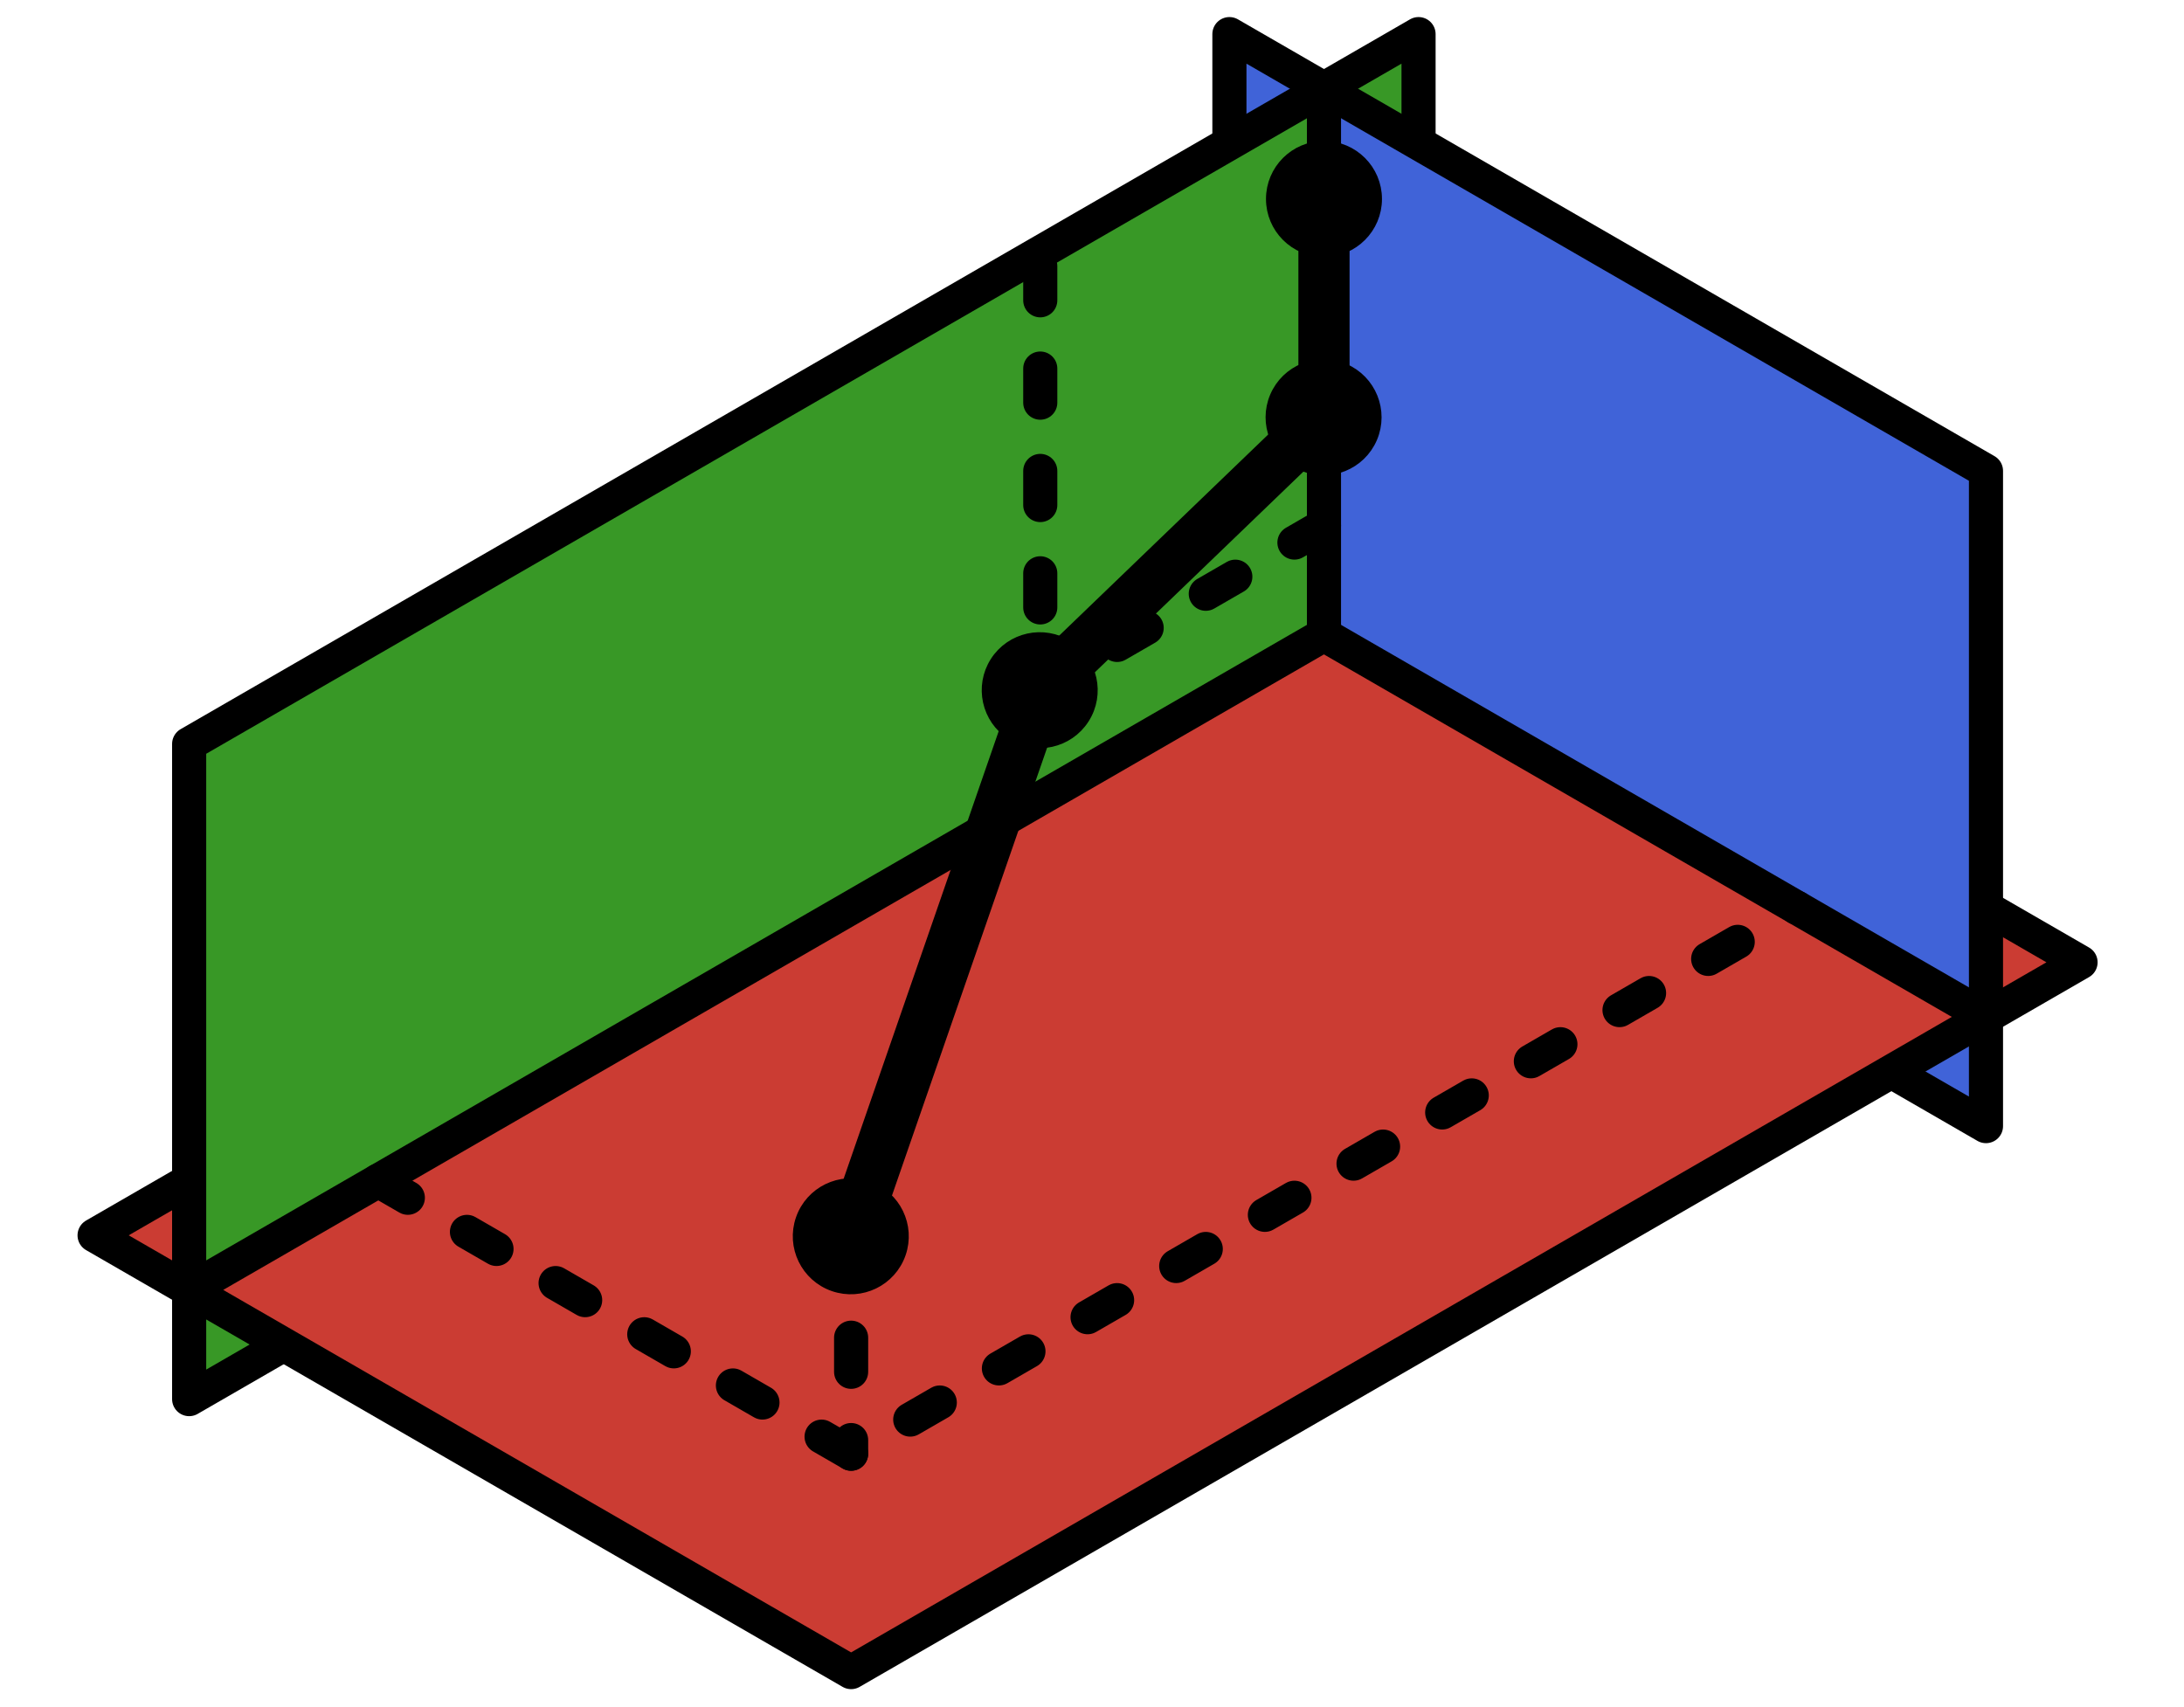
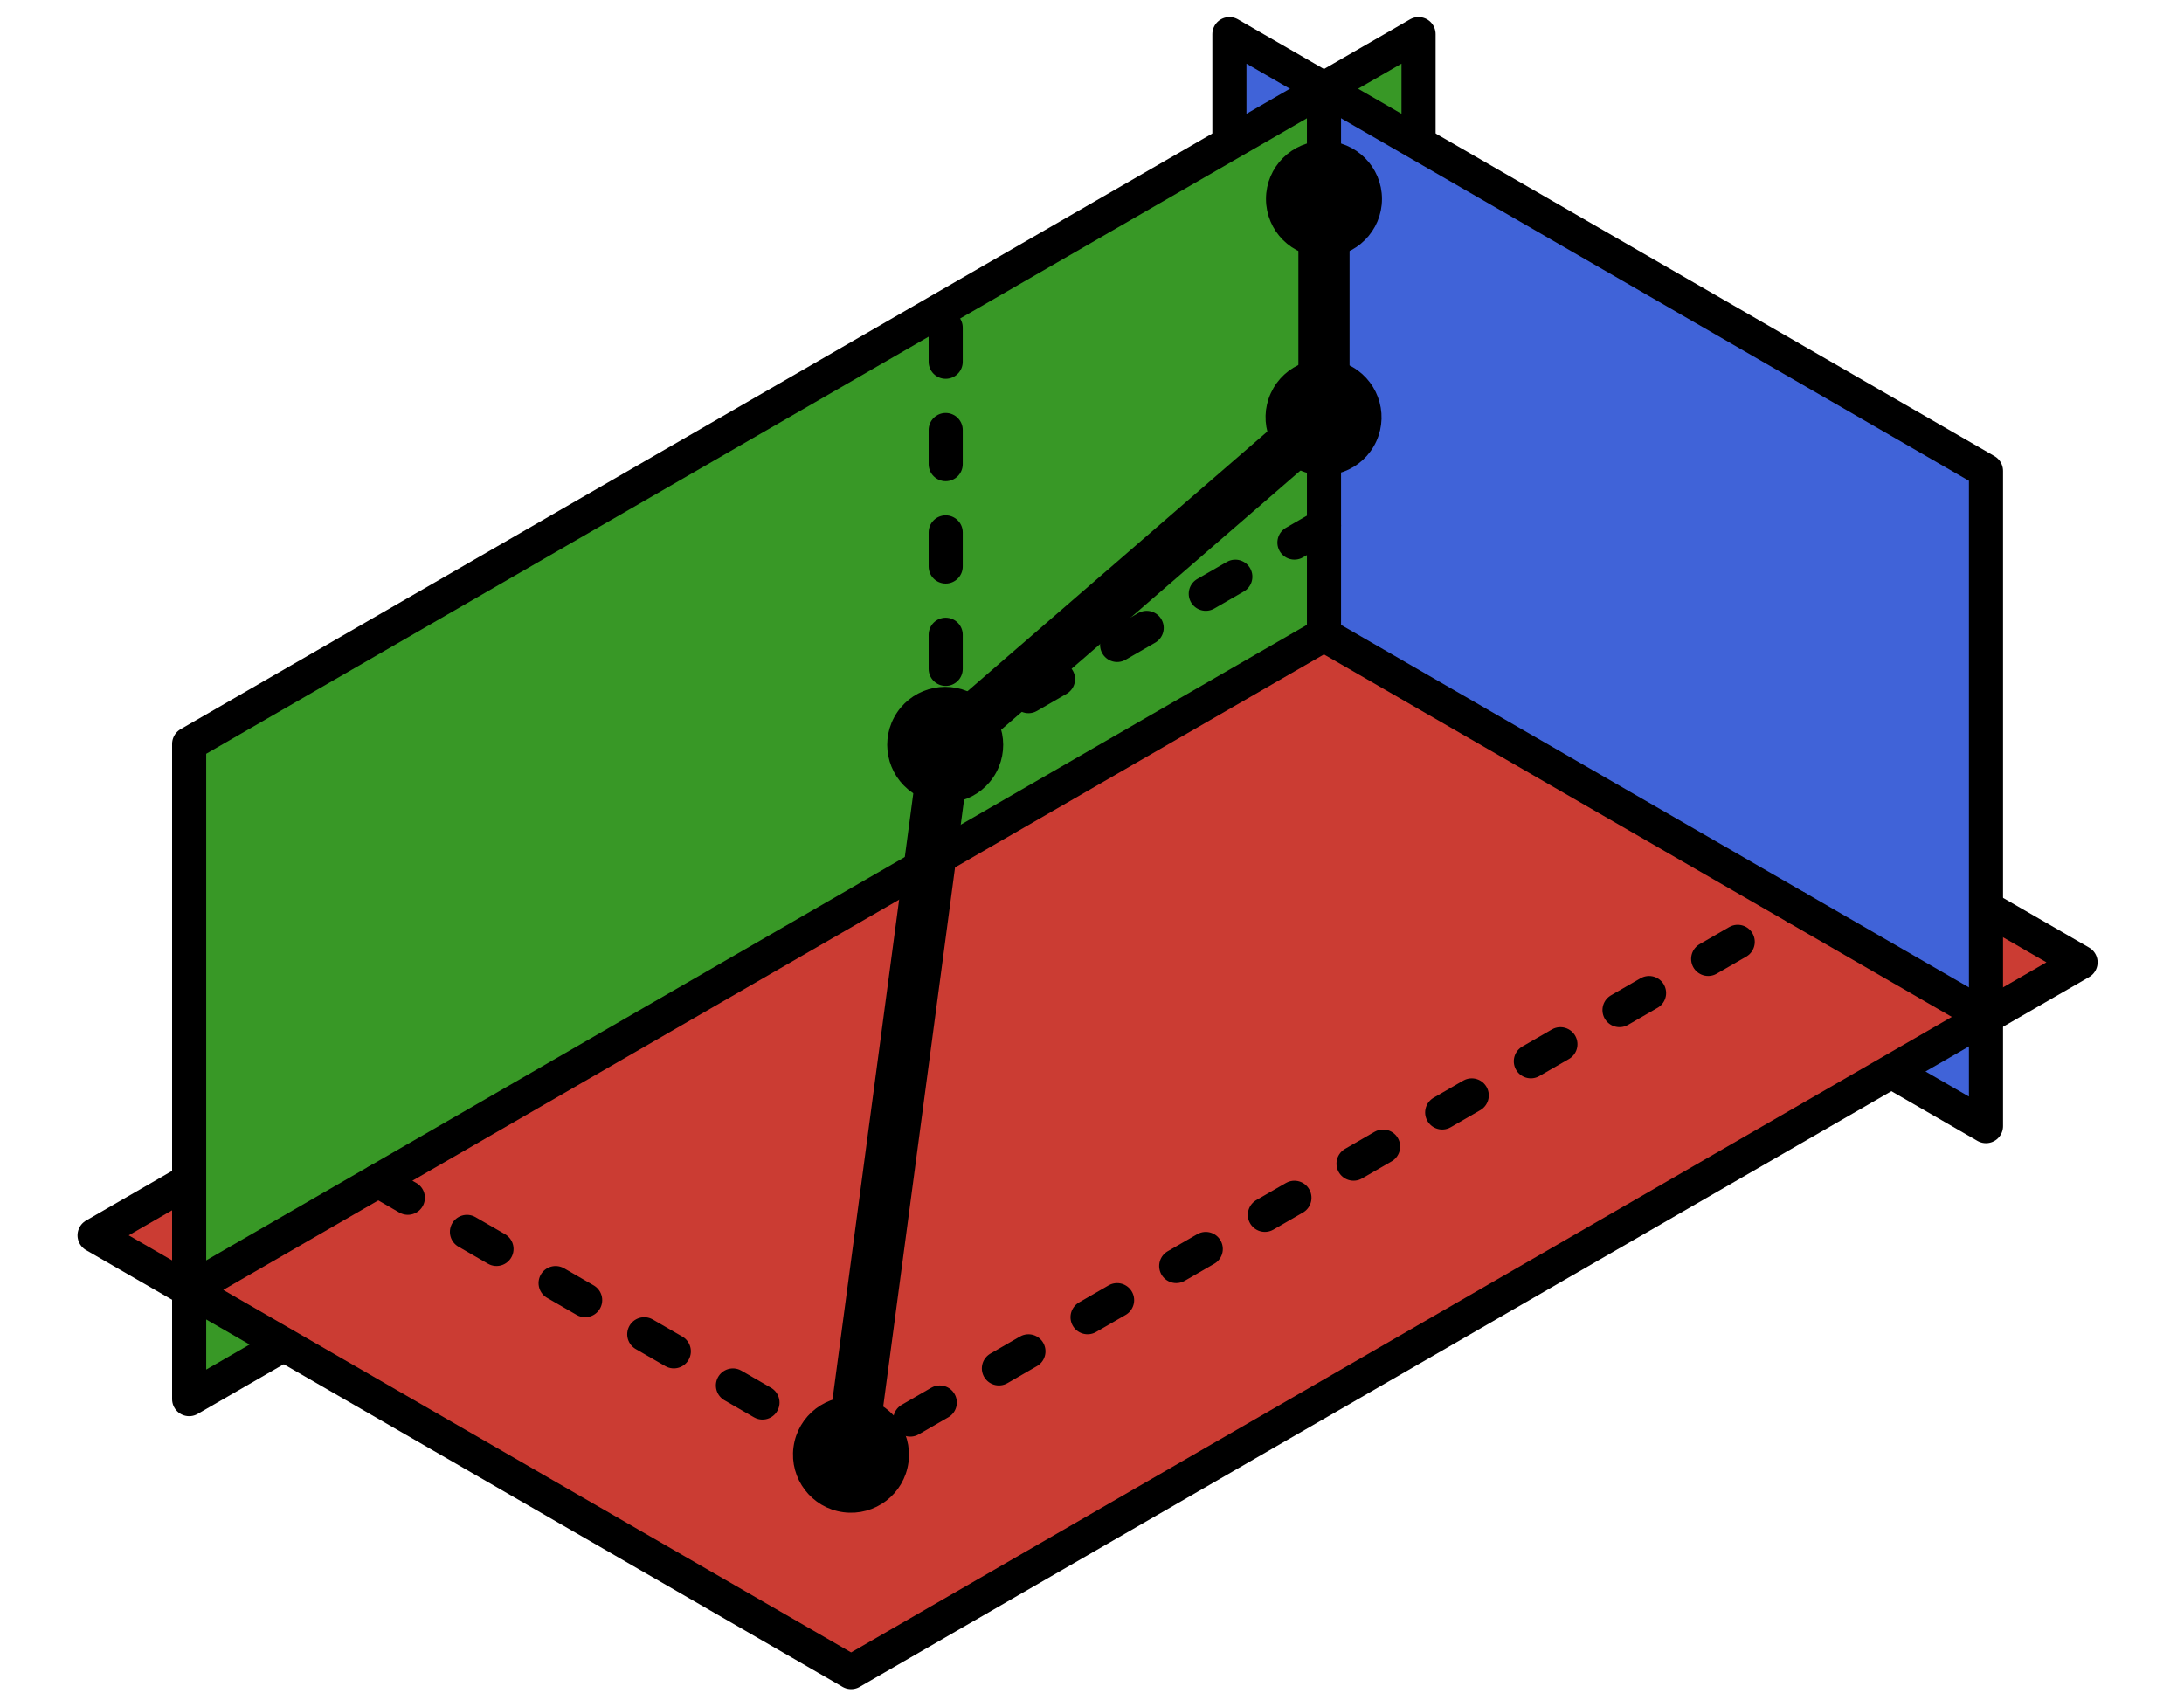
<svg xmlns="http://www.w3.org/2000/svg" width="256" height="200" viewBox="0 0 67.733 52.917" version="1.1" id="svg5">
  <defs id="defs2">
    <marker style="overflow:visible" id="EmptyDiamondS" refX="0.0" refY="0.0" orient="auto">
      <path transform="scale(0.2)" style="fill-rule:evenodd;fill:context-fill;stroke:context-stroke;stroke-width:1.0pt" d="M 0,-7.071 L -7.071,0 L 0,7.071 L 7.071,0 L 0,-7.071 z " id="path3474" />
    </marker>
    <marker style="overflow:visible" id="TriangleOutL" refX="0.0" refY="0.0" orient="auto">
      <path transform="scale(0.8)" style="fill-rule:evenodd;fill:context-stroke;stroke:context-stroke;stroke-width:1.0pt" d="M 5.77,0.0 L -2.88,5.0 L -2.88,-5.0 L 5.77,0.0 z " id="path3504" />
    </marker>
    <marker style="overflow:visible" id="DotS" refX="0" refY="0" orient="auto">
      <path transform="matrix(0.2,0,0,0.2,1.48,0.2)" style="fill:context-stroke;fill-rule:evenodd;stroke:context-stroke;stroke-width:1pt" d="m -2.5,-1 c 0,2.76 -2.24,5 -5,5 -2.76,0 -5,-2.24 -5,-5 0,-2.76 2.24,-5 5,-5 2.76,0 5,2.24 5,5 z" id="path1283" />
    </marker>
  </defs>
  <g id="layer3" style="display:inline">
    <path style="display:inline;fill:#389826;fill-opacity:1;stroke:#000000;stroke-width:1.058;stroke-linecap:butt;stroke-linejoin:round;stroke-miterlimit:4;stroke-dasharray:none;stroke-opacity:1" d="m 41.061,23.072 2.933,-1.693 V 1.058 l -2.933,1.693 z" id="path979-9-2" />
    <path style="display:inline;fill:#cb3c33;fill-opacity:1;stroke:#000000;stroke-width:1.058;stroke-linecap:butt;stroke-linejoin:round;stroke-miterlimit:4;stroke-dasharray:none;stroke-opacity:1" d="M 61.592,31.538 64.525,29.845 43.994,17.992 41.061,19.685 Z" id="path979-6" />
    <path style="display:inline;fill:#cb3c33;fill-opacity:1;stroke:#000000;stroke-width:1.058;stroke-linecap:butt;stroke-linejoin:round;stroke-miterlimit:4;stroke-dasharray:none;stroke-opacity:1" d="m 5.866,40.005 35.195,-20.32 -2.933,-1.693 -35.195,20.32 z" id="path979-2" />
    <path style="fill:#4063d8;fill-opacity:1;stroke:#000000;stroke-width:1.058;stroke-linecap:butt;stroke-linejoin:round;stroke-miterlimit:4;stroke-dasharray:none;stroke-opacity:1" d="M 38.128,21.378 61.592,34.925 61.592,14.605 38.128,1.058 Z" id="path979-7" />
    <path style="fill:#389826;fill-opacity:1;stroke:#000000;stroke-width:1.058;stroke-linecap:butt;stroke-linejoin:round;stroke-miterlimit:4;stroke-dasharray:none;stroke-opacity:1" d="m 5.866,43.392 35.195,-20.32 10e-7,-20.32 L 5.866,23.072 Z" id="path979-9" />
    <path style="fill:#cb3c33;fill-opacity:1;stroke:#000000;stroke-width:1.058;stroke-linecap:round;stroke-linejoin:round;stroke-miterlimit:4;stroke-dasharray:none;stroke-opacity:1" d="m 26.396,51.858 35.195,-20.32 -20.531,-11.853 -35.195,20.32 z" id="path979" />
  </g>
  <g id="layer1" style="display:inline">
-     <path style="fill:none;stroke:#000000;stroke-width:1.058;stroke-linecap:round;stroke-linejoin:round;stroke-miterlimit:4;stroke-dasharray:1.058, 2.117;stroke-dashoffset:0;stroke-opacity:1" d="m 26.396,38.312 v 6.773" id="path887-6-7-2-4" />
-     <path style="fill:none;stroke:#000000;stroke-width:1.587;stroke-linecap:round;stroke-linejoin:round;stroke-miterlimit:4;stroke-dasharray:none;stroke-opacity:1;marker-start:url(#DotS);marker-mid:url(#DotS);marker-end:url(#DotS)" d="m 26.396,38.312 5.866,-16.933 8.799,-8.467 -10e-7,-6.773" id="path3244" />
+     <path style="fill:none;stroke:#000000;stroke-width:1.587;stroke-linecap:round;stroke-linejoin:round;stroke-miterlimit:4;stroke-dasharray:none;stroke-opacity:1;marker-start:url(#DotS);marker-mid:url(#DotS);marker-end:url(#DotS)" d="m 26.396,45.085 2.933,-22.013 11.732,-10.16 -10e-7,-6.773" id="path3244" />
    <path style="fill:none;fill-opacity:1;stroke:#000000;stroke-width:1.058;stroke-linecap:round;stroke-linejoin:round;stroke-miterlimit:4;stroke-dasharray:1.058, 2.117;stroke-dashoffset:0;stroke-opacity:1" d="M 11.732,36.618 26.396,45.085 55.726,28.152" id="path2726" />
-     <path style="display:inline;fill:none;fill-opacity:1;stroke:#000000;stroke-width:1.058;stroke-linecap:round;stroke-linejoin:round;stroke-miterlimit:4;stroke-dasharray:1.058, 2.117;stroke-dashoffset:0;stroke-opacity:1" d="m 41.061,16.298 -8.799,5.08 V 7.832" id="path2726-0" />
+     <path style="display:inline;fill:none;fill-opacity:1;stroke:#000000;stroke-width:1.058;stroke-linecap:round;stroke-linejoin:round;stroke-miterlimit:4;stroke-dasharray:1.058, 2.117;stroke-dashoffset:0;stroke-opacity:1" d="M 41.061,16.298 29.329,23.072 V 9.525" id="path2726-0" />
  </g>
</svg>
